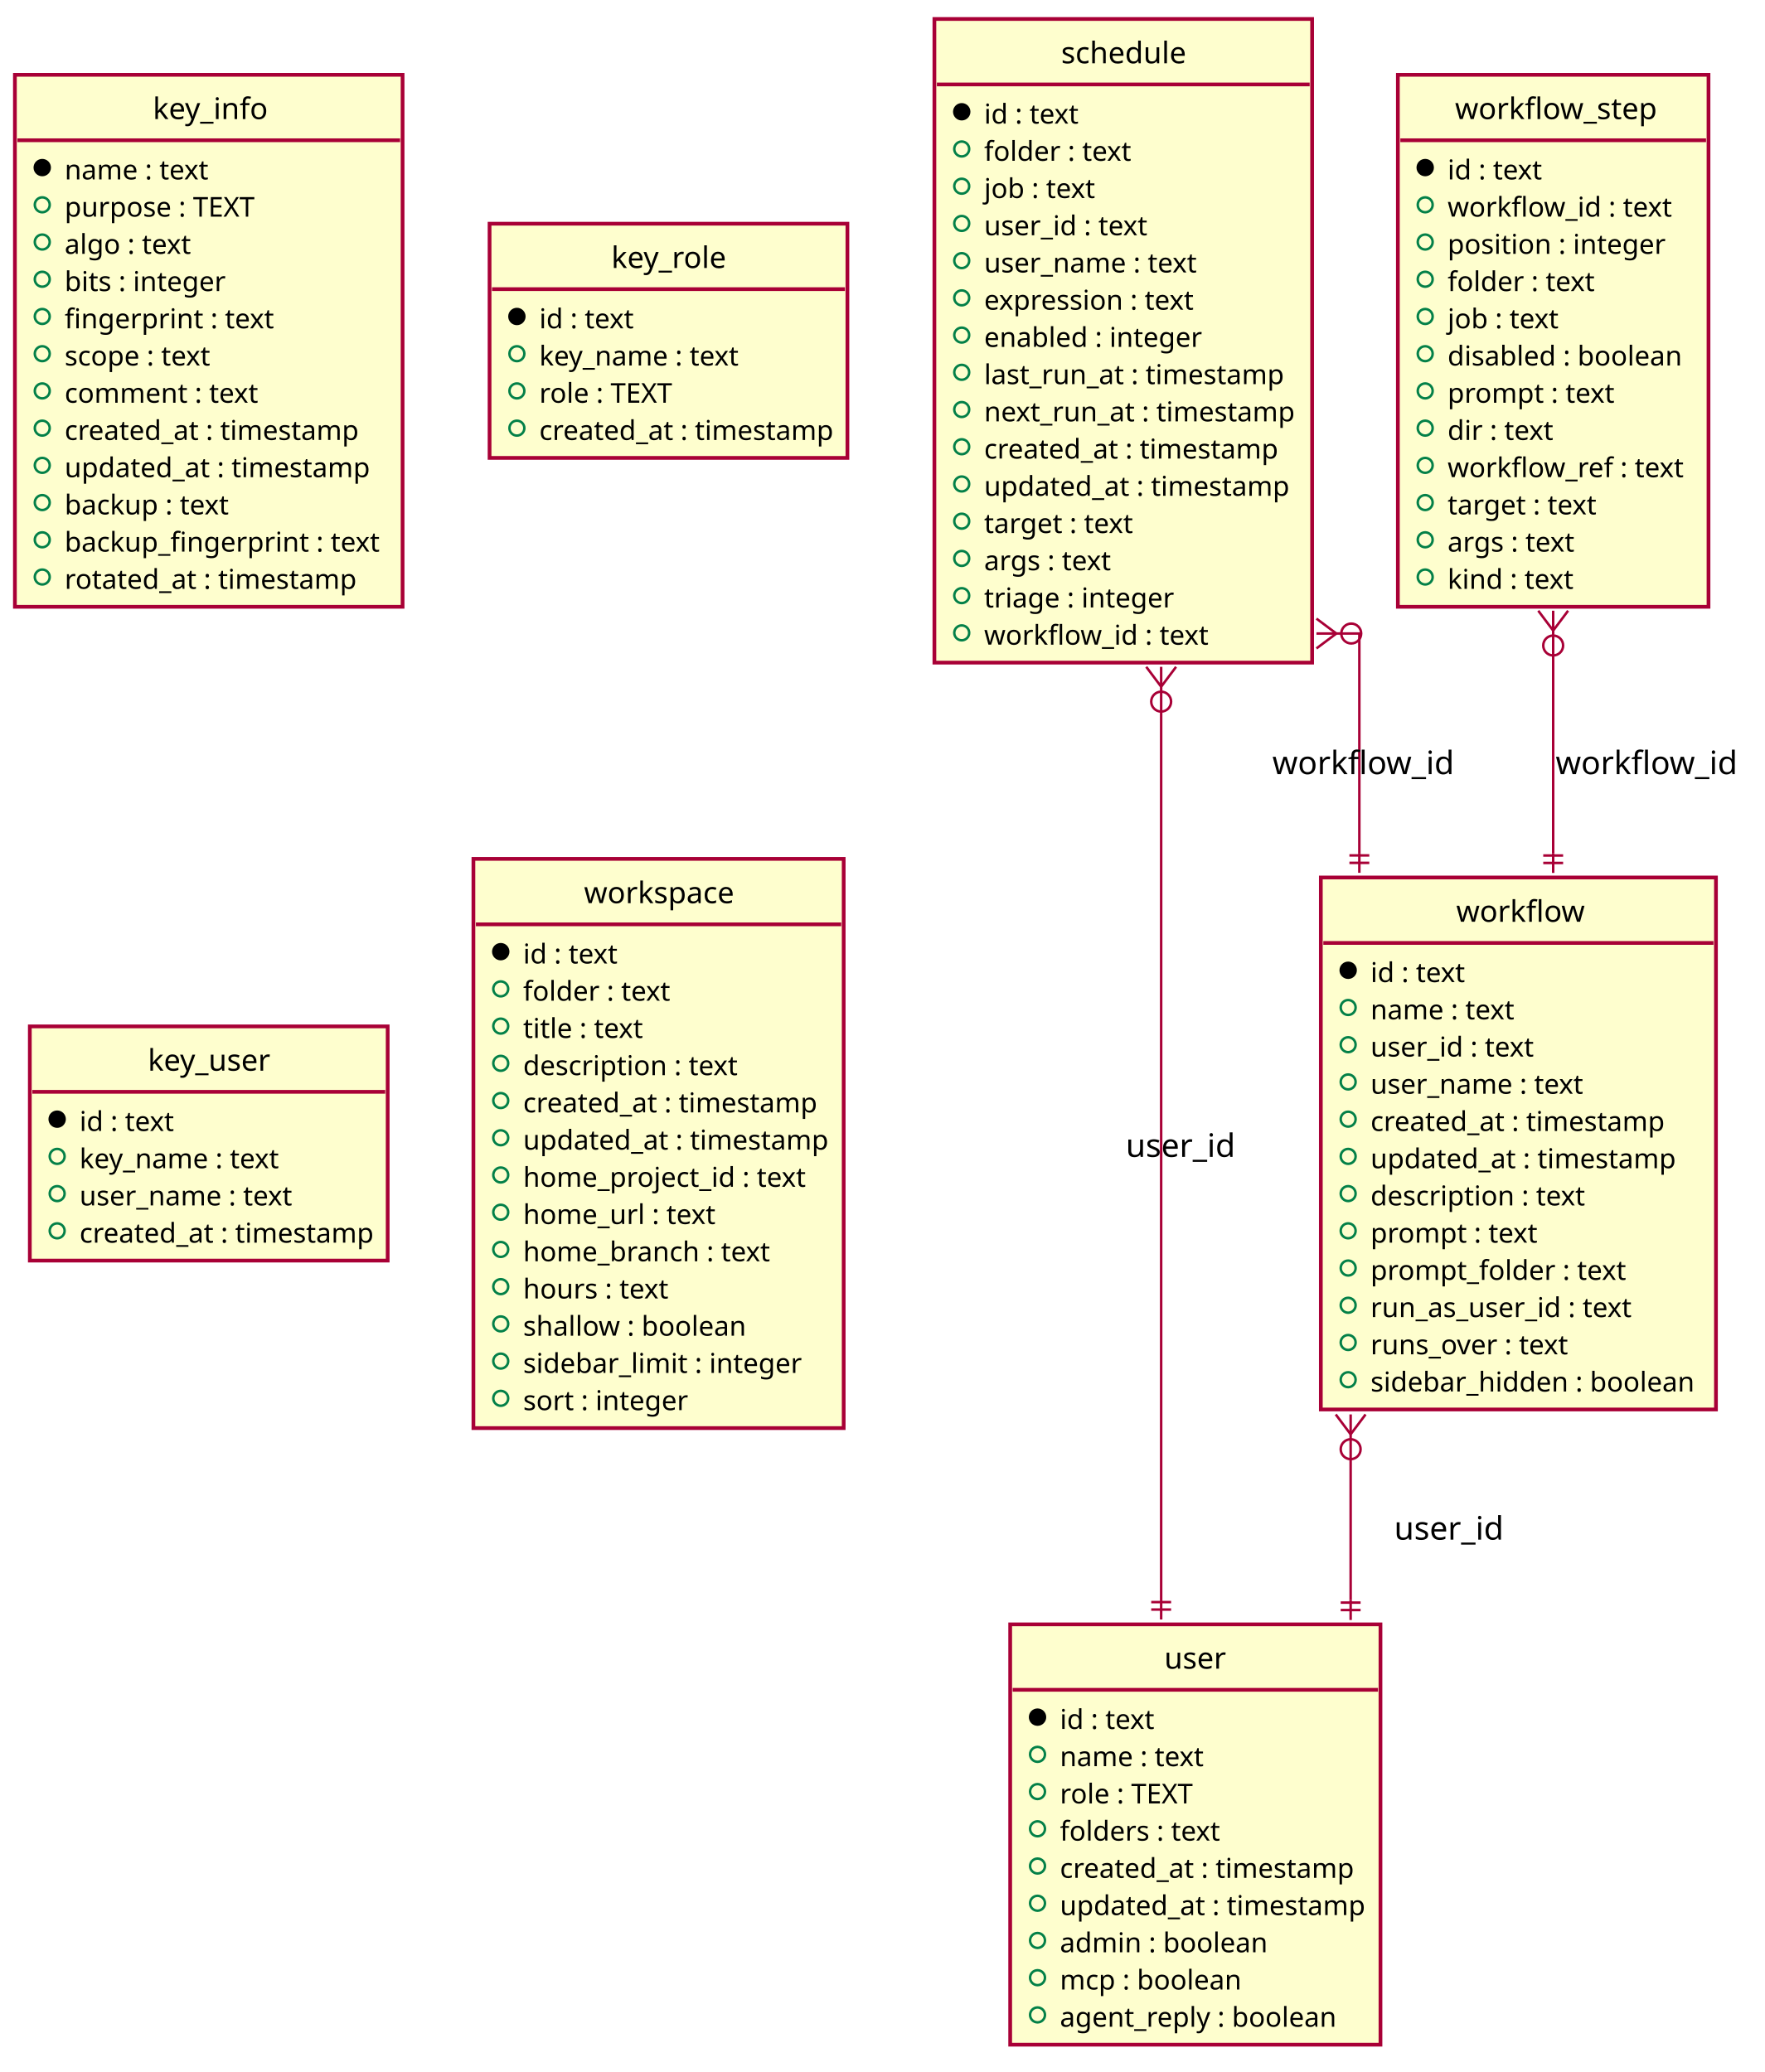
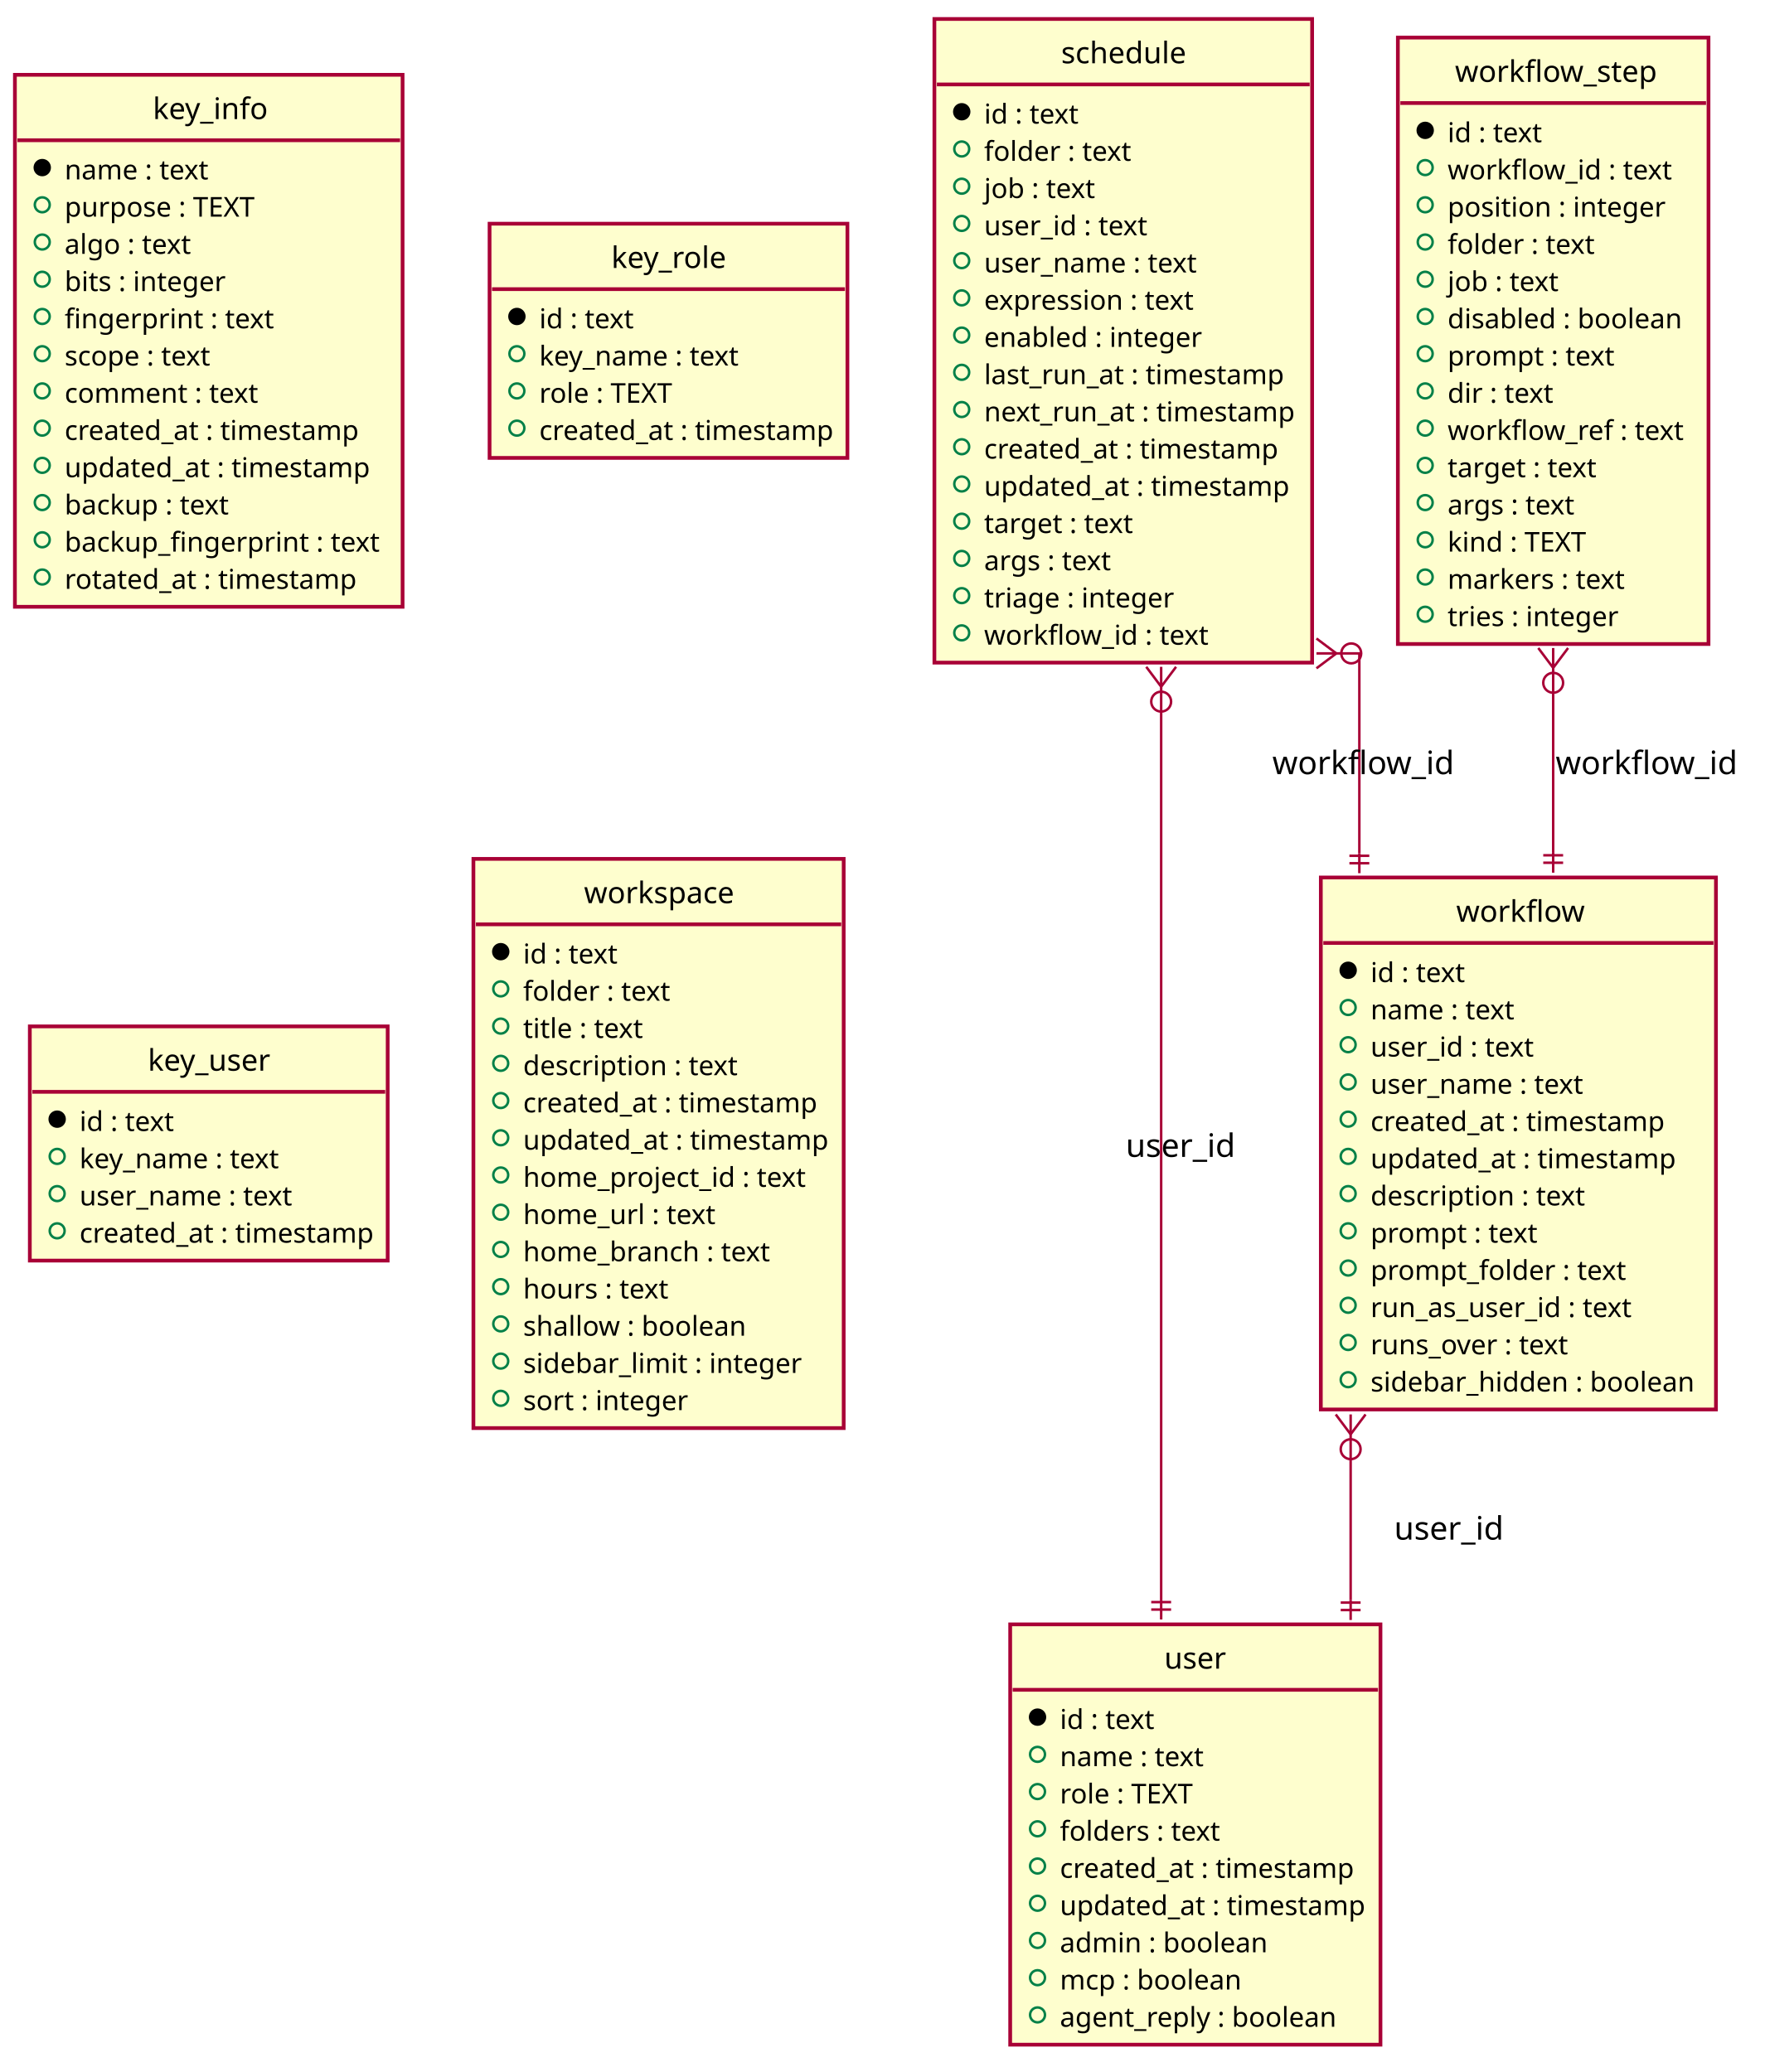
<svg xmlns="http://www.w3.org/2000/svg" contentScriptType="application/ecmascript" contentStyleType="text/css" height="834px" preserveAspectRatio="none" style="width:710px;height:834px;" version="1.1" viewBox="0 0 710 834" width="710px" zoomAndPan="magnify">
  <defs />
  <g>
    <rect fill="#FEFECE" height="214.127" id="key_info" style="stroke: #A80036; stroke-width: 1.5;" width="156" x="6" y="30.11" />
    <text fill="#000000" font-family="sans-serif" font-size="12" lengthAdjust="spacingAndGlyphs" textLength="45" x="61.5" y="47.938">key_info</text>
    <line style="stroke: #A80036; stroke-width: 1.5;" x1="7" x2="161" y1="56.454" y2="56.454" />
    <ellipse cx="17" cy="67.454" fill="#000000" rx="3" ry="3" style="stroke: #000000; stroke-width: 1.0;" />
    <text fill="#000000" font-family="sans-serif" font-size="11" lengthAdjust="spacingAndGlyphs" textLength="58" x="26" y="72.213">name : text</text>
    <ellipse cx="17" cy="82.436" fill="none" rx="3" ry="3" style="stroke: #038048; stroke-width: 1.0;" />
    <text fill="#000000" font-family="sans-serif" font-size="11" lengthAdjust="spacingAndGlyphs" textLength="77" x="26" y="87.195">purpose : TEXT</text>
    <ellipse cx="17" cy="97.418" fill="none" rx="3" ry="3" style="stroke: #038048; stroke-width: 1.0;" />
    <text fill="#000000" font-family="sans-serif" font-size="11" lengthAdjust="spacingAndGlyphs" textLength="52" x="26" y="102.177">algo : text</text>
    <ellipse cx="17" cy="112.4" fill="none" rx="3" ry="3" style="stroke: #038048; stroke-width: 1.0;" />
    <text fill="#000000" font-family="sans-serif" font-size="11" lengthAdjust="spacingAndGlyphs" textLength="66" x="26" y="117.159">bits : integer</text>
    <ellipse cx="17" cy="127.382" fill="none" rx="3" ry="3" style="stroke: #038048; stroke-width: 1.0;" />
    <text fill="#000000" font-family="sans-serif" font-size="11" lengthAdjust="spacingAndGlyphs" textLength="87" x="26" y="132.141">fingerprint : text</text>
    <ellipse cx="17" cy="142.364" fill="none" rx="3" ry="3" style="stroke: #038048; stroke-width: 1.0;" />
    <text fill="#000000" font-family="sans-serif" font-size="11" lengthAdjust="spacingAndGlyphs" textLength="59" x="26" y="147.123">scope : text</text>
    <ellipse cx="17" cy="157.345" fill="none" rx="3" ry="3" style="stroke: #038048; stroke-width: 1.0;" />
    <text fill="#000000" font-family="sans-serif" font-size="11" lengthAdjust="spacingAndGlyphs" textLength="78" x="26" y="162.104">comment : text</text>
    <ellipse cx="17" cy="172.327" fill="none" rx="3" ry="3" style="stroke: #038048; stroke-width: 1.0;" />
    <text fill="#000000" font-family="sans-serif" font-size="11" lengthAdjust="spacingAndGlyphs" textLength="118" x="26" y="177.086">created_at : timestamp</text>
    <ellipse cx="17" cy="187.309" fill="none" rx="3" ry="3" style="stroke: #038048; stroke-width: 1.0;" />
    <text fill="#000000" font-family="sans-serif" font-size="11" lengthAdjust="spacingAndGlyphs" textLength="123" x="26" y="192.068">updated_at : timestamp</text>
    <ellipse cx="17" cy="202.291" fill="none" rx="3" ry="3" style="stroke: #038048; stroke-width: 1.0;" />
    <text fill="#000000" font-family="sans-serif" font-size="11" lengthAdjust="spacingAndGlyphs" textLength="67" x="26" y="207.05">backup : text</text>
    <ellipse cx="17" cy="217.273" fill="none" rx="3" ry="3" style="stroke: #038048; stroke-width: 1.0;" />
    <text fill="#000000" font-family="sans-serif" font-size="11" lengthAdjust="spacingAndGlyphs" textLength="130" x="26" y="222.032">backup_fingerprint : text</text>
    <ellipse cx="17" cy="232.255" fill="none" rx="3" ry="3" style="stroke: #038048; stroke-width: 1.0;" />
    <text fill="#000000" font-family="sans-serif" font-size="11" lengthAdjust="spacingAndGlyphs" textLength="118" x="26" y="237.014">rotated_at : timestamp</text>
    <rect fill="#FEFECE" height="94.272" id="key_role" style="stroke: #A80036; stroke-width: 1.5;" width="144" x="197" y="90.04" />
    <text fill="#000000" font-family="sans-serif" font-size="12" lengthAdjust="spacingAndGlyphs" textLength="46" x="246" y="107.868">key_role</text>
    <line style="stroke: #A80036; stroke-width: 1.5;" x1="198" x2="340" y1="116.384" y2="116.384" />
    <ellipse cx="208" cy="127.384" fill="#000000" rx="3" ry="3" style="stroke: #000000; stroke-width: 1.0;" />
    <text fill="#000000" font-family="sans-serif" font-size="11" lengthAdjust="spacingAndGlyphs" textLength="39" x="217" y="132.143">id : text</text>
    <ellipse cx="208" cy="142.366" fill="none" rx="3" ry="3" style="stroke: #038048; stroke-width: 1.0;" />
    <text fill="#000000" font-family="sans-serif" font-size="11" lengthAdjust="spacingAndGlyphs" textLength="81" x="217" y="147.125">key_name : text</text>
    <ellipse cx="208" cy="157.348" fill="none" rx="3" ry="3" style="stroke: #038048; stroke-width: 1.0;" />
    <text fill="#000000" font-family="sans-serif" font-size="11" lengthAdjust="spacingAndGlyphs" textLength="54" x="217" y="162.107">role : TEXT</text>
    <ellipse cx="208" cy="172.33" fill="none" rx="3" ry="3" style="stroke: #038048; stroke-width: 1.0;" />
    <text fill="#000000" font-family="sans-serif" font-size="11" lengthAdjust="spacingAndGlyphs" textLength="118" x="217" y="177.089">created_at : timestamp</text>
    <rect fill="#FEFECE" height="94.272" id="key_user" style="stroke: #A80036; stroke-width: 1.5;" width="144" x="12" y="413.13" />
    <text fill="#000000" font-family="sans-serif" font-size="12" lengthAdjust="spacingAndGlyphs" textLength="49" x="59.5" y="430.958">key_user</text>
    <line style="stroke: #A80036; stroke-width: 1.5;" x1="13" x2="155" y1="439.474" y2="439.474" />
    <ellipse cx="23" cy="450.474" fill="#000000" rx="3" ry="3" style="stroke: #000000; stroke-width: 1.0;" />
    <text fill="#000000" font-family="sans-serif" font-size="11" lengthAdjust="spacingAndGlyphs" textLength="39" x="32" y="455.233">id : text</text>
    <ellipse cx="23" cy="465.456" fill="none" rx="3" ry="3" style="stroke: #038048; stroke-width: 1.0;" />
    <text fill="#000000" font-family="sans-serif" font-size="11" lengthAdjust="spacingAndGlyphs" textLength="81" x="32" y="470.215">key_name : text</text>
    <ellipse cx="23" cy="480.438" fill="none" rx="3" ry="3" style="stroke: #038048; stroke-width: 1.0;" />
    <text fill="#000000" font-family="sans-serif" font-size="11" lengthAdjust="spacingAndGlyphs" textLength="86" x="32" y="485.197">user_name : text</text>
    <ellipse cx="23" cy="495.42" fill="none" rx="3" ry="3" style="stroke: #038048; stroke-width: 1.0;" />
    <text fill="#000000" font-family="sans-serif" font-size="11" lengthAdjust="spacingAndGlyphs" textLength="118" x="32" y="500.179">created_at : timestamp</text>
    <rect fill="#FEFECE" height="259.072" id="schedule" style="stroke: #A80036; stroke-width: 1.5;" width="152" x="376" y="7.64" />
    <text fill="#000000" font-family="sans-serif" font-size="12" lengthAdjust="spacingAndGlyphs" textLength="50" x="427" y="25.468">schedule</text>
    <line style="stroke: #A80036; stroke-width: 1.5;" x1="377" x2="527" y1="33.984" y2="33.984" />
    <ellipse cx="387" cy="44.984" fill="#000000" rx="3" ry="3" style="stroke: #000000; stroke-width: 1.0;" />
    <text fill="#000000" font-family="sans-serif" font-size="11" lengthAdjust="spacingAndGlyphs" textLength="39" x="396" y="49.743">id : text</text>
    <ellipse cx="387" cy="59.966" fill="none" rx="3" ry="3" style="stroke: #038048; stroke-width: 1.0;" />
    <text fill="#000000" font-family="sans-serif" font-size="11" lengthAdjust="spacingAndGlyphs" textLength="61" x="396" y="64.725">folder : text</text>
    <ellipse cx="387" cy="74.948" fill="none" rx="3" ry="3" style="stroke: #038048; stroke-width: 1.0;" />
    <text fill="#000000" font-family="sans-serif" font-size="11" lengthAdjust="spacingAndGlyphs" textLength="46" x="396" y="79.707">job : text</text>
    <ellipse cx="387" cy="89.93" fill="none" rx="3" ry="3" style="stroke: #038048; stroke-width: 1.0;" />
    <text fill="#000000" font-family="sans-serif" font-size="11" lengthAdjust="spacingAndGlyphs" textLength="67" x="396" y="94.689">user_id : text</text>
    <ellipse cx="387" cy="104.912" fill="none" rx="3" ry="3" style="stroke: #038048; stroke-width: 1.0;" />
    <text fill="#000000" font-family="sans-serif" font-size="11" lengthAdjust="spacingAndGlyphs" textLength="86" x="396" y="109.671">user_name : text</text>
    <ellipse cx="387" cy="119.894" fill="none" rx="3" ry="3" style="stroke: #038048; stroke-width: 1.0;" />
    <text fill="#000000" font-family="sans-serif" font-size="11" lengthAdjust="spacingAndGlyphs" textLength="86" x="396" y="124.653">expression : text</text>
    <ellipse cx="387" cy="134.875" fill="none" rx="3" ry="3" style="stroke: #038048; stroke-width: 1.0;" />
    <text fill="#000000" font-family="sans-serif" font-size="11" lengthAdjust="spacingAndGlyphs" textLength="89" x="396" y="139.634">enabled : integer</text>
    <ellipse cx="387" cy="149.857" fill="none" rx="3" ry="3" style="stroke: #038048; stroke-width: 1.0;" />
    <text fill="#000000" font-family="sans-serif" font-size="11" lengthAdjust="spacingAndGlyphs" textLength="121" x="396" y="154.616">last_run_at : timestamp</text>
    <ellipse cx="387" cy="164.839" fill="none" rx="3" ry="3" style="stroke: #038048; stroke-width: 1.0;" />
    <text fill="#000000" font-family="sans-serif" font-size="11" lengthAdjust="spacingAndGlyphs" textLength="126" x="396" y="169.598">next_run_at : timestamp</text>
    <ellipse cx="387" cy="179.821" fill="none" rx="3" ry="3" style="stroke: #038048; stroke-width: 1.0;" />
    <text fill="#000000" font-family="sans-serif" font-size="11" lengthAdjust="spacingAndGlyphs" textLength="118" x="396" y="184.58">created_at : timestamp</text>
    <ellipse cx="387" cy="194.803" fill="none" rx="3" ry="3" style="stroke: #038048; stroke-width: 1.0;" />
    <text fill="#000000" font-family="sans-serif" font-size="11" lengthAdjust="spacingAndGlyphs" textLength="123" x="396" y="199.562">updated_at : timestamp</text>
    <ellipse cx="387" cy="209.785" fill="none" rx="3" ry="3" style="stroke: #038048; stroke-width: 1.0;" />
    <text fill="#000000" font-family="sans-serif" font-size="11" lengthAdjust="spacingAndGlyphs" textLength="61" x="396" y="214.544">target : text</text>
    <ellipse cx="387" cy="224.767" fill="none" rx="3" ry="3" style="stroke: #038048; stroke-width: 1.0;" />
    <text fill="#000000" font-family="sans-serif" font-size="11" lengthAdjust="spacingAndGlyphs" textLength="52" x="396" y="229.526">args : text</text>
    <ellipse cx="387" cy="239.749" fill="none" rx="3" ry="3" style="stroke: #038048; stroke-width: 1.0;" />
    <text fill="#000000" font-family="sans-serif" font-size="11" lengthAdjust="spacingAndGlyphs" textLength="78" x="396" y="244.508">triage : integer</text>
    <ellipse cx="387" cy="254.731" fill="none" rx="3" ry="3" style="stroke: #038048; stroke-width: 1.0;" />
    <text fill="#000000" font-family="sans-serif" font-size="11" lengthAdjust="spacingAndGlyphs" textLength="94" x="396" y="259.49">workflow_id : text</text>
    <rect fill="#FEFECE" height="169.181" id="user" style="stroke: #A80036; stroke-width: 1.5;" width="149" x="406.5" y="653.82" />
    <text fill="#000000" font-family="sans-serif" font-size="12" lengthAdjust="spacingAndGlyphs" textLength="25" x="468.5" y="671.648">user</text>
    <line style="stroke: #A80036; stroke-width: 1.5;" x1="407.5" x2="554.5" y1="680.164" y2="680.164" />
    <ellipse cx="417.5" cy="691.164" fill="#000000" rx="3" ry="3" style="stroke: #000000; stroke-width: 1.0;" />
    <text fill="#000000" font-family="sans-serif" font-size="11" lengthAdjust="spacingAndGlyphs" textLength="39" x="426.5" y="695.923">id : text</text>
    <ellipse cx="417.5" cy="706.146" fill="none" rx="3" ry="3" style="stroke: #038048; stroke-width: 1.0;" />
    <text fill="#000000" font-family="sans-serif" font-size="11" lengthAdjust="spacingAndGlyphs" textLength="58" x="426.5" y="710.905">name : text</text>
    <ellipse cx="417.5" cy="721.128" fill="none" rx="3" ry="3" style="stroke: #038048; stroke-width: 1.0;" />
    <text fill="#000000" font-family="sans-serif" font-size="11" lengthAdjust="spacingAndGlyphs" textLength="54" x="426.5" y="725.887">role : TEXT</text>
    <ellipse cx="417.5" cy="736.11" fill="none" rx="3" ry="3" style="stroke: #038048; stroke-width: 1.0;" />
    <text fill="#000000" font-family="sans-serif" font-size="11" lengthAdjust="spacingAndGlyphs" textLength="66" x="426.5" y="740.869">folders : text</text>
    <ellipse cx="417.5" cy="751.092" fill="none" rx="3" ry="3" style="stroke: #038048; stroke-width: 1.0;" />
    <text fill="#000000" font-family="sans-serif" font-size="11" lengthAdjust="spacingAndGlyphs" textLength="118" x="426.5" y="755.851">created_at : timestamp</text>
    <ellipse cx="417.5" cy="766.074" fill="none" rx="3" ry="3" style="stroke: #038048; stroke-width: 1.0;" />
    <text fill="#000000" font-family="sans-serif" font-size="11" lengthAdjust="spacingAndGlyphs" textLength="123" x="426.5" y="770.832">updated_at : timestamp</text>
    <ellipse cx="417.5" cy="781.055" fill="none" rx="3" ry="3" style="stroke: #038048; stroke-width: 1.0;" />
    <text fill="#000000" font-family="sans-serif" font-size="11" lengthAdjust="spacingAndGlyphs" textLength="85" x="426.5" y="785.814">admin : boolean</text>
    <ellipse cx="417.5" cy="796.037" fill="none" rx="3" ry="3" style="stroke: #038048; stroke-width: 1.0;" />
    <text fill="#000000" font-family="sans-serif" font-size="11" lengthAdjust="spacingAndGlyphs" textLength="74" x="426.5" y="800.796">mcp : boolean</text>
    <ellipse cx="417.5" cy="811.019" fill="none" rx="3" ry="3" style="stroke: #038048; stroke-width: 1.0;" />
    <text fill="#000000" font-family="sans-serif" font-size="11" lengthAdjust="spacingAndGlyphs" textLength="114" x="426.5" y="815.778">agent_reply : boolean</text>
    <rect fill="#FEFECE" height="214.127" id="workflow" style="stroke: #A80036; stroke-width: 1.5;" width="159" x="531.5" y="353.2" />
    <text fill="#000000" font-family="sans-serif" font-size="12" lengthAdjust="spacingAndGlyphs" textLength="50" x="586" y="371.028">workflow</text>
    <line style="stroke: #A80036; stroke-width: 1.5;" x1="532.5" x2="689.5" y1="379.544" y2="379.544" />
    <ellipse cx="542.5" cy="390.544" fill="#000000" rx="3" ry="3" style="stroke: #000000; stroke-width: 1.0;" />
    <text fill="#000000" font-family="sans-serif" font-size="11" lengthAdjust="spacingAndGlyphs" textLength="39" x="551.5" y="395.303">id : text</text>
    <ellipse cx="542.5" cy="405.526" fill="none" rx="3" ry="3" style="stroke: #038048; stroke-width: 1.0;" />
    <text fill="#000000" font-family="sans-serif" font-size="11" lengthAdjust="spacingAndGlyphs" textLength="58" x="551.5" y="410.285">name : text</text>
    <ellipse cx="542.5" cy="420.508" fill="none" rx="3" ry="3" style="stroke: #038048; stroke-width: 1.0;" />
    <text fill="#000000" font-family="sans-serif" font-size="11" lengthAdjust="spacingAndGlyphs" textLength="67" x="551.5" y="425.267">user_id : text</text>
    <ellipse cx="542.5" cy="435.49" fill="none" rx="3" ry="3" style="stroke: #038048; stroke-width: 1.0;" />
    <text fill="#000000" font-family="sans-serif" font-size="11" lengthAdjust="spacingAndGlyphs" textLength="86" x="551.5" y="440.249">user_name : text</text>
    <ellipse cx="542.5" cy="450.472" fill="none" rx="3" ry="3" style="stroke: #038048; stroke-width: 1.0;" />
    <text fill="#000000" font-family="sans-serif" font-size="11" lengthAdjust="spacingAndGlyphs" textLength="118" x="551.5" y="455.231">created_at : timestamp</text>
    <ellipse cx="542.5" cy="465.454" fill="none" rx="3" ry="3" style="stroke: #038048; stroke-width: 1.0;" />
    <text fill="#000000" font-family="sans-serif" font-size="11" lengthAdjust="spacingAndGlyphs" textLength="123" x="551.5" y="470.212">updated_at : timestamp</text>
    <ellipse cx="542.5" cy="480.435" fill="none" rx="3" ry="3" style="stroke: #038048; stroke-width: 1.0;" />
    <text fill="#000000" font-family="sans-serif" font-size="11" lengthAdjust="spacingAndGlyphs" textLength="88" x="551.5" y="485.194">description : text</text>
    <ellipse cx="542.5" cy="495.417" fill="none" rx="3" ry="3" style="stroke: #038048; stroke-width: 1.0;" />
    <text fill="#000000" font-family="sans-serif" font-size="11" lengthAdjust="spacingAndGlyphs" textLength="69" x="551.5" y="500.176">prompt : text</text>
    <ellipse cx="542.5" cy="510.399" fill="none" rx="3" ry="3" style="stroke: #038048; stroke-width: 1.0;" />
    <text fill="#000000" font-family="sans-serif" font-size="11" lengthAdjust="spacingAndGlyphs" textLength="106" x="551.5" y="515.158">prompt_folder : text</text>
    <ellipse cx="542.5" cy="525.381" fill="none" rx="3" ry="3" style="stroke: #038048; stroke-width: 1.0;" />
    <text fill="#000000" font-family="sans-serif" font-size="11" lengthAdjust="spacingAndGlyphs" textLength="107" x="551.5" y="530.14">run_as_user_id : text</text>
    <ellipse cx="542.5" cy="540.363" fill="none" rx="3" ry="3" style="stroke: #038048; stroke-width: 1.0;" />
    <text fill="#000000" font-family="sans-serif" font-size="11" lengthAdjust="spacingAndGlyphs" textLength="82" x="551.5" y="545.122">runs_over : text</text>
    <ellipse cx="542.5" cy="555.345" fill="none" rx="3" ry="3" style="stroke: #038048; stroke-width: 1.0;" />
    <text fill="#000000" font-family="sans-serif" font-size="11" lengthAdjust="spacingAndGlyphs" textLength="133" x="551.5" y="560.104">sidebar_hidden : boolean</text>
-     <rect fill="#FEFECE" height="214.127" id="workflow_step" style="stroke: #A80036; stroke-width: 1.5;" width="125" x="562.5" y="30.11" />
-     <text fill="#000000" font-family="sans-serif" font-size="12" lengthAdjust="spacingAndGlyphs" textLength="79" x="585.5" y="47.938">workflow_step</text>
-     <line style="stroke: #A80036; stroke-width: 1.5;" x1="563.5" x2="686.5" y1="56.454" y2="56.454" />
-     <ellipse cx="573.5" cy="67.454" fill="#000000" rx="3" ry="3" style="stroke: #000000; stroke-width: 1.0;" />
-     <text fill="#000000" font-family="sans-serif" font-size="11" lengthAdjust="spacingAndGlyphs" textLength="39" x="582.5" y="72.213">id : text</text>
-     <ellipse cx="573.5" cy="82.436" fill="none" rx="3" ry="3" style="stroke: #038048; stroke-width: 1.0;" />
-     <text fill="#000000" font-family="sans-serif" font-size="11" lengthAdjust="spacingAndGlyphs" textLength="94" x="582.5" y="87.195">workflow_id : text</text>
-     <ellipse cx="573.5" cy="97.418" fill="none" rx="3" ry="3" style="stroke: #038048; stroke-width: 1.0;" />
-     <text fill="#000000" font-family="sans-serif" font-size="11" lengthAdjust="spacingAndGlyphs" textLength="90" x="582.5" y="102.177">position : integer</text>
-     <ellipse cx="573.5" cy="112.4" fill="none" rx="3" ry="3" style="stroke: #038048; stroke-width: 1.0;" />
-     <text fill="#000000" font-family="sans-serif" font-size="11" lengthAdjust="spacingAndGlyphs" textLength="61" x="582.5" y="117.159">folder : text</text>
-     <ellipse cx="573.5" cy="127.382" fill="none" rx="3" ry="3" style="stroke: #038048; stroke-width: 1.0;" />
-     <text fill="#000000" font-family="sans-serif" font-size="11" lengthAdjust="spacingAndGlyphs" textLength="46" x="582.5" y="132.141">job : text</text>
-     <ellipse cx="573.5" cy="142.364" fill="none" rx="3" ry="3" style="stroke: #038048; stroke-width: 1.0;" />
-     <text fill="#000000" font-family="sans-serif" font-size="11" lengthAdjust="spacingAndGlyphs" textLength="96" x="582.5" y="147.123">disabled : boolean</text>
-     <ellipse cx="573.5" cy="157.345" fill="none" rx="3" ry="3" style="stroke: #038048; stroke-width: 1.0;" />
-     <text fill="#000000" font-family="sans-serif" font-size="11" lengthAdjust="spacingAndGlyphs" textLength="69" x="582.5" y="162.104">prompt : text</text>
-     <ellipse cx="573.5" cy="172.327" fill="none" rx="3" ry="3" style="stroke: #038048; stroke-width: 1.0;" />
-     <text fill="#000000" font-family="sans-serif" font-size="11" lengthAdjust="spacingAndGlyphs" textLength="44" x="582.5" y="177.086">dir : text</text>
-     <ellipse cx="573.5" cy="187.309" fill="none" rx="3" ry="3" style="stroke: #038048; stroke-width: 1.0;" />
-     <text fill="#000000" font-family="sans-serif" font-size="11" lengthAdjust="spacingAndGlyphs" textLength="99" x="582.5" y="192.068">workflow_ref : text</text>
-     <ellipse cx="573.5" cy="202.291" fill="none" rx="3" ry="3" style="stroke: #038048; stroke-width: 1.0;" />
-     <text fill="#000000" font-family="sans-serif" font-size="11" lengthAdjust="spacingAndGlyphs" textLength="61" x="582.5" y="207.05">target : text</text>
-     <ellipse cx="573.5" cy="217.273" fill="none" rx="3" ry="3" style="stroke: #038048; stroke-width: 1.0;" />
-     <text fill="#000000" font-family="sans-serif" font-size="11" lengthAdjust="spacingAndGlyphs" textLength="52" x="582.5" y="222.032">args : text</text>
-     <ellipse cx="573.5" cy="232.255" fill="none" rx="3" ry="3" style="stroke: #038048; stroke-width: 1.0;" />
-     <text fill="#000000" font-family="sans-serif" font-size="11" lengthAdjust="spacingAndGlyphs" textLength="52" x="582.5" y="237.014">kind : text</text>
+     <rect fill="#FEFECE" height="244.09" id="workflow_step" style="stroke: #A80036; stroke-width: 1.5;" width="125" x="562.5" y="15.13" />
+     <text fill="#000000" font-family="sans-serif" font-size="12" lengthAdjust="spacingAndGlyphs" textLength="79" x="585.5" y="32.958">workflow_step</text>
+     <line style="stroke: #A80036; stroke-width: 1.5;" x1="563.5" x2="686.5" y1="41.474" y2="41.474" />
+     <ellipse cx="573.5" cy="52.474" fill="#000000" rx="3" ry="3" style="stroke: #000000; stroke-width: 1.0;" />
+     <text fill="#000000" font-family="sans-serif" font-size="11" lengthAdjust="spacingAndGlyphs" textLength="39" x="582.5" y="57.233">id : text</text>
+     <ellipse cx="573.5" cy="67.456" fill="none" rx="3" ry="3" style="stroke: #038048; stroke-width: 1.0;" />
+     <text fill="#000000" font-family="sans-serif" font-size="11" lengthAdjust="spacingAndGlyphs" textLength="94" x="582.5" y="72.215">workflow_id : text</text>
+     <ellipse cx="573.5" cy="82.438" fill="none" rx="3" ry="3" style="stroke: #038048; stroke-width: 1.0;" />
+     <text fill="#000000" font-family="sans-serif" font-size="11" lengthAdjust="spacingAndGlyphs" textLength="90" x="582.5" y="87.197">position : integer</text>
+     <ellipse cx="573.5" cy="97.42" fill="none" rx="3" ry="3" style="stroke: #038048; stroke-width: 1.0;" />
+     <text fill="#000000" font-family="sans-serif" font-size="11" lengthAdjust="spacingAndGlyphs" textLength="61" x="582.5" y="102.179">folder : text</text>
+     <ellipse cx="573.5" cy="112.402" fill="none" rx="3" ry="3" style="stroke: #038048; stroke-width: 1.0;" />
+     <text fill="#000000" font-family="sans-serif" font-size="11" lengthAdjust="spacingAndGlyphs" textLength="46" x="582.5" y="117.161">job : text</text>
+     <ellipse cx="573.5" cy="127.384" fill="none" rx="3" ry="3" style="stroke: #038048; stroke-width: 1.0;" />
+     <text fill="#000000" font-family="sans-serif" font-size="11" lengthAdjust="spacingAndGlyphs" textLength="96" x="582.5" y="132.143">disabled : boolean</text>
+     <ellipse cx="573.5" cy="142.365" fill="none" rx="3" ry="3" style="stroke: #038048; stroke-width: 1.0;" />
+     <text fill="#000000" font-family="sans-serif" font-size="11" lengthAdjust="spacingAndGlyphs" textLength="69" x="582.5" y="147.124">prompt : text</text>
+     <ellipse cx="573.5" cy="157.347" fill="none" rx="3" ry="3" style="stroke: #038048; stroke-width: 1.0;" />
+     <text fill="#000000" font-family="sans-serif" font-size="11" lengthAdjust="spacingAndGlyphs" textLength="44" x="582.5" y="162.106">dir : text</text>
+     <ellipse cx="573.5" cy="172.329" fill="none" rx="3" ry="3" style="stroke: #038048; stroke-width: 1.0;" />
+     <text fill="#000000" font-family="sans-serif" font-size="11" lengthAdjust="spacingAndGlyphs" textLength="99" x="582.5" y="177.088">workflow_ref : text</text>
+     <ellipse cx="573.5" cy="187.311" fill="none" rx="3" ry="3" style="stroke: #038048; stroke-width: 1.0;" />
+     <text fill="#000000" font-family="sans-serif" font-size="11" lengthAdjust="spacingAndGlyphs" textLength="61" x="582.5" y="192.07">target : text</text>
+     <ellipse cx="573.5" cy="202.293" fill="none" rx="3" ry="3" style="stroke: #038048; stroke-width: 1.0;" />
+     <text fill="#000000" font-family="sans-serif" font-size="11" lengthAdjust="spacingAndGlyphs" textLength="52" x="582.5" y="207.052">args : text</text>
+     <ellipse cx="573.5" cy="217.275" fill="none" rx="3" ry="3" style="stroke: #038048; stroke-width: 1.0;" />
+     <text fill="#000000" font-family="sans-serif" font-size="11" lengthAdjust="spacingAndGlyphs" textLength="56" x="582.5" y="222.034">kind : TEXT</text>
+     <ellipse cx="573.5" cy="232.257" fill="none" rx="3" ry="3" style="stroke: #038048; stroke-width: 1.0;" />
+     <text fill="#000000" font-family="sans-serif" font-size="11" lengthAdjust="spacingAndGlyphs" textLength="72" x="582.5" y="237.016">markers : text</text>
+     <ellipse cx="573.5" cy="247.239" fill="none" rx="3" ry="3" style="stroke: #038048; stroke-width: 1.0;" />
+     <text fill="#000000" font-family="sans-serif" font-size="11" lengthAdjust="spacingAndGlyphs" textLength="70" x="582.5" y="251.998">tries : integer</text>
    <rect fill="#FEFECE" height="229.109" id="workspace" style="stroke: #A80036; stroke-width: 1.5;" width="149" x="190.5" y="345.71" />
    <text fill="#000000" font-family="sans-serif" font-size="12" lengthAdjust="spacingAndGlyphs" textLength="60" x="235" y="363.538">workspace</text>
    <line style="stroke: #A80036; stroke-width: 1.5;" x1="191.5" x2="338.5" y1="372.054" y2="372.054" />
    <ellipse cx="201.5" cy="383.054" fill="#000000" rx="3" ry="3" style="stroke: #000000; stroke-width: 1.0;" />
    <text fill="#000000" font-family="sans-serif" font-size="11" lengthAdjust="spacingAndGlyphs" textLength="39" x="210.5" y="387.813">id : text</text>
    <ellipse cx="201.5" cy="398.036" fill="none" rx="3" ry="3" style="stroke: #038048; stroke-width: 1.0;" />
    <text fill="#000000" font-family="sans-serif" font-size="11" lengthAdjust="spacingAndGlyphs" textLength="61" x="210.5" y="402.795">folder : text</text>
    <ellipse cx="201.5" cy="413.018" fill="none" rx="3" ry="3" style="stroke: #038048; stroke-width: 1.0;" />
    <text fill="#000000" font-family="sans-serif" font-size="11" lengthAdjust="spacingAndGlyphs" textLength="49" x="210.5" y="417.777">title : text</text>
    <ellipse cx="201.5" cy="428" fill="none" rx="3" ry="3" style="stroke: #038048; stroke-width: 1.0;" />
    <text fill="#000000" font-family="sans-serif" font-size="11" lengthAdjust="spacingAndGlyphs" textLength="88" x="210.5" y="432.759">description : text</text>
    <ellipse cx="201.5" cy="442.982" fill="none" rx="3" ry="3" style="stroke: #038048; stroke-width: 1.0;" />
    <text fill="#000000" font-family="sans-serif" font-size="11" lengthAdjust="spacingAndGlyphs" textLength="118" x="210.5" y="447.741">created_at : timestamp</text>
    <ellipse cx="201.5" cy="457.964" fill="none" rx="3" ry="3" style="stroke: #038048; stroke-width: 1.0;" />
    <text fill="#000000" font-family="sans-serif" font-size="11" lengthAdjust="spacingAndGlyphs" textLength="123" x="210.5" y="462.723">updated_at : timestamp</text>
    <ellipse cx="201.5" cy="472.945" fill="none" rx="3" ry="3" style="stroke: #038048; stroke-width: 1.0;" />
    <text fill="#000000" font-family="sans-serif" font-size="11" lengthAdjust="spacingAndGlyphs" textLength="116" x="210.5" y="477.704">home_project_id : text</text>
    <ellipse cx="201.5" cy="487.927" fill="none" rx="3" ry="3" style="stroke: #038048; stroke-width: 1.0;" />
    <text fill="#000000" font-family="sans-serif" font-size="11" lengthAdjust="spacingAndGlyphs" textLength="79" x="210.5" y="492.686">home_url : text</text>
    <ellipse cx="201.5" cy="502.909" fill="none" rx="3" ry="3" style="stroke: #038048; stroke-width: 1.0;" />
    <text fill="#000000" font-family="sans-serif" font-size="11" lengthAdjust="spacingAndGlyphs" textLength="101" x="210.5" y="507.668">home_branch : text</text>
    <ellipse cx="201.5" cy="517.891" fill="none" rx="3" ry="3" style="stroke: #038048; stroke-width: 1.0;" />
    <text fill="#000000" font-family="sans-serif" font-size="11" lengthAdjust="spacingAndGlyphs" textLength="60" x="210.5" y="522.65">hours : text</text>
    <ellipse cx="201.5" cy="532.873" fill="none" rx="3" ry="3" style="stroke: #038048; stroke-width: 1.0;" />
    <text fill="#000000" font-family="sans-serif" font-size="11" lengthAdjust="spacingAndGlyphs" textLength="92" x="210.5" y="537.632">shallow : boolean</text>
    <ellipse cx="201.5" cy="547.855" fill="none" rx="3" ry="3" style="stroke: #038048; stroke-width: 1.0;" />
    <text fill="#000000" font-family="sans-serif" font-size="11" lengthAdjust="spacingAndGlyphs" textLength="114" x="210.5" y="552.614">sidebar_limit : integer</text>
    <ellipse cx="201.5" cy="562.837" fill="none" rx="3" ry="3" style="stroke: #038048; stroke-width: 1.0;" />
    <text fill="#000000" font-family="sans-serif" font-size="11" lengthAdjust="spacingAndGlyphs" textLength="68" x="210.5" y="567.596">sort : integer</text>
    <path d="M467.25,276.41 C467.25,276.41 467.25,643.86 467.25,643.86 " fill="none" id="schedule-user" style="stroke: #A80036; stroke-width: 1.0;" />
    <line style="stroke: #A80036; stroke-width: 1.0;" x1="471.25" x2="463.25" y1="647.86" y2="647.86" />
    <line style="stroke: #A80036; stroke-width: 1.0;" x1="471.25" x2="463.25" y1="644.86" y2="644.86" />
    <line style="stroke: #A80036; stroke-width: 1.0;" x1="467.25" x2="467.25" y1="643.86" y2="651.86" />
    <line style="stroke: #A80036; stroke-width: 1.0;" x1="467.25" x2="461.25" y1="276.41" y2="268.41" />
    <line style="stroke: #A80036; stroke-width: 1.0;" x1="467.25" x2="473.25" y1="276.41" y2="268.41" />
    <line style="stroke: #A80036; stroke-width: 1.0;" x1="467.25" x2="467.25" y1="276.41" y2="268.41" />
    <ellipse cx="467.25" cy="282.41" fill="none" rx="4" ry="4" style="stroke: #A80036; stroke-width: 1.0;" />
    <text fill="#000000" font-family="sans-serif" font-size="13" lengthAdjust="spacingAndGlyphs" textLength="43" x="453" y="465.657">user_id</text>
-     <path d="M537.74,255 C537.74,255 547,255 547,255 C547,255 547,343.31 547,343.31 " fill="none" id="schedule-workflow" style="stroke: #A80036; stroke-width: 1.0;" />
-     <line style="stroke: #A80036; stroke-width: 1.0;" x1="551" x2="543" y1="347.31" y2="347.31" />
-     <line style="stroke: #A80036; stroke-width: 1.0;" x1="551" x2="543" y1="344.31" y2="344.31" />
-     <line style="stroke: #A80036; stroke-width: 1.0;" x1="547" x2="547" y1="343.31" y2="351.31" />
-     <line style="stroke: #A80036; stroke-width: 1.0;" x1="537.74" x2="529.74" y1="255" y2="261" />
-     <line style="stroke: #A80036; stroke-width: 1.0;" x1="537.74" x2="529.74" y1="255" y2="249" />
-     <line style="stroke: #A80036; stroke-width: 1.0;" x1="537.74" x2="529.74" y1="255" y2="255" />
-     <ellipse cx="543.74" cy="255" fill="none" rx="4" ry="4" style="stroke: #A80036; stroke-width: 1.0;" />
+     <path d="M537.74,263 C537.74,263 547,263 547,263 C547,263 547,343.46 547,343.46 " fill="none" id="schedule-workflow" style="stroke: #A80036; stroke-width: 1.0;" />
+     <line style="stroke: #A80036; stroke-width: 1.0;" x1="551" x2="543" y1="347.46" y2="347.46" />
+     <line style="stroke: #A80036; stroke-width: 1.0;" x1="551" x2="543" y1="344.46" y2="344.46" />
+     <line style="stroke: #A80036; stroke-width: 1.0;" x1="547" x2="547" y1="343.46" y2="351.46" />
+     <line style="stroke: #A80036; stroke-width: 1.0;" x1="537.74" x2="529.74" y1="263" y2="269" />
+     <line style="stroke: #A80036; stroke-width: 1.0;" x1="537.74" x2="529.74" y1="263" y2="257" />
+     <line style="stroke: #A80036; stroke-width: 1.0;" x1="537.74" x2="529.74" y1="263" y2="263" />
+     <ellipse cx="543.74" cy="263" fill="none" rx="4" ry="4" style="stroke: #A80036; stroke-width: 1.0;" />
    <text fill="#000000" font-family="sans-serif" font-size="13" lengthAdjust="spacingAndGlyphs" textLength="72" x="512" y="311.607">workflow_id</text>
    <path d="M543.5,577.32 C543.5,577.32 543.5,644.06 543.5,644.06 " fill="none" id="workflow-user" style="stroke: #A80036; stroke-width: 1.0;" />
    <line style="stroke: #A80036; stroke-width: 1.0;" x1="547.5" x2="539.5" y1="648.06" y2="648.06" />
    <line style="stroke: #A80036; stroke-width: 1.0;" x1="547.5" x2="539.5" y1="645.06" y2="645.06" />
    <line style="stroke: #A80036; stroke-width: 1.0;" x1="543.5" x2="543.5" y1="644.06" y2="652.06" />
    <line style="stroke: #A80036; stroke-width: 1.0;" x1="543.5" x2="537.5" y1="577.32" y2="569.32" />
    <line style="stroke: #A80036; stroke-width: 1.0;" x1="543.5" x2="549.5" y1="577.32" y2="569.32" />
    <line style="stroke: #A80036; stroke-width: 1.0;" x1="543.5" x2="543.5" y1="577.32" y2="569.32" />
    <ellipse cx="543.5" cy="583.32" fill="none" rx="4" ry="4" style="stroke: #A80036; stroke-width: 1.0;" />
    <text fill="#000000" font-family="sans-serif" font-size="13" lengthAdjust="spacingAndGlyphs" textLength="43" x="561" y="619.717">user_id</text>
-     <path d="M625,253.82 C625,253.82 625,343.35 625,343.35 " fill="none" id="workflow_step-workflow" style="stroke: #A80036; stroke-width: 1.0;" />
-     <line style="stroke: #A80036; stroke-width: 1.0;" x1="629" x2="621" y1="347.35" y2="347.35" />
-     <line style="stroke: #A80036; stroke-width: 1.0;" x1="629" x2="621" y1="344.35" y2="344.35" />
-     <line style="stroke: #A80036; stroke-width: 1.0;" x1="625" x2="625" y1="343.35" y2="351.35" />
-     <line style="stroke: #A80036; stroke-width: 1.0;" x1="625" x2="619" y1="253.82" y2="245.82" />
-     <line style="stroke: #A80036; stroke-width: 1.0;" x1="625" x2="631" y1="253.82" y2="245.82" />
-     <line style="stroke: #A80036; stroke-width: 1.0;" x1="625" x2="625" y1="253.82" y2="245.82" />
-     <ellipse cx="625" cy="259.82" fill="none" rx="4" ry="4" style="stroke: #A80036; stroke-width: 1.0;" />
+     <path d="M625,268.83 C625,268.83 625,343.26 625,343.26 " fill="none" id="workflow_step-workflow" style="stroke: #A80036; stroke-width: 1.0;" />
+     <line style="stroke: #A80036; stroke-width: 1.0;" x1="629" x2="621" y1="347.26" y2="347.26" />
+     <line style="stroke: #A80036; stroke-width: 1.0;" x1="629" x2="621" y1="344.26" y2="344.26" />
+     <line style="stroke: #A80036; stroke-width: 1.0;" x1="625" x2="625" y1="343.26" y2="351.26" />
+     <line style="stroke: #A80036; stroke-width: 1.0;" x1="625" x2="619" y1="268.83" y2="260.83" />
+     <line style="stroke: #A80036; stroke-width: 1.0;" x1="625" x2="631" y1="268.83" y2="260.83" />
+     <line style="stroke: #A80036; stroke-width: 1.0;" x1="625" x2="625" y1="268.83" y2="260.83" />
+     <ellipse cx="625" cy="274.83" fill="none" rx="4" ry="4" style="stroke: #A80036; stroke-width: 1.0;" />
    <text fill="#000000" font-family="sans-serif" font-size="13" lengthAdjust="spacingAndGlyphs" textLength="72" x="626" y="311.607">workflow_id</text>
  </g>
</svg>
